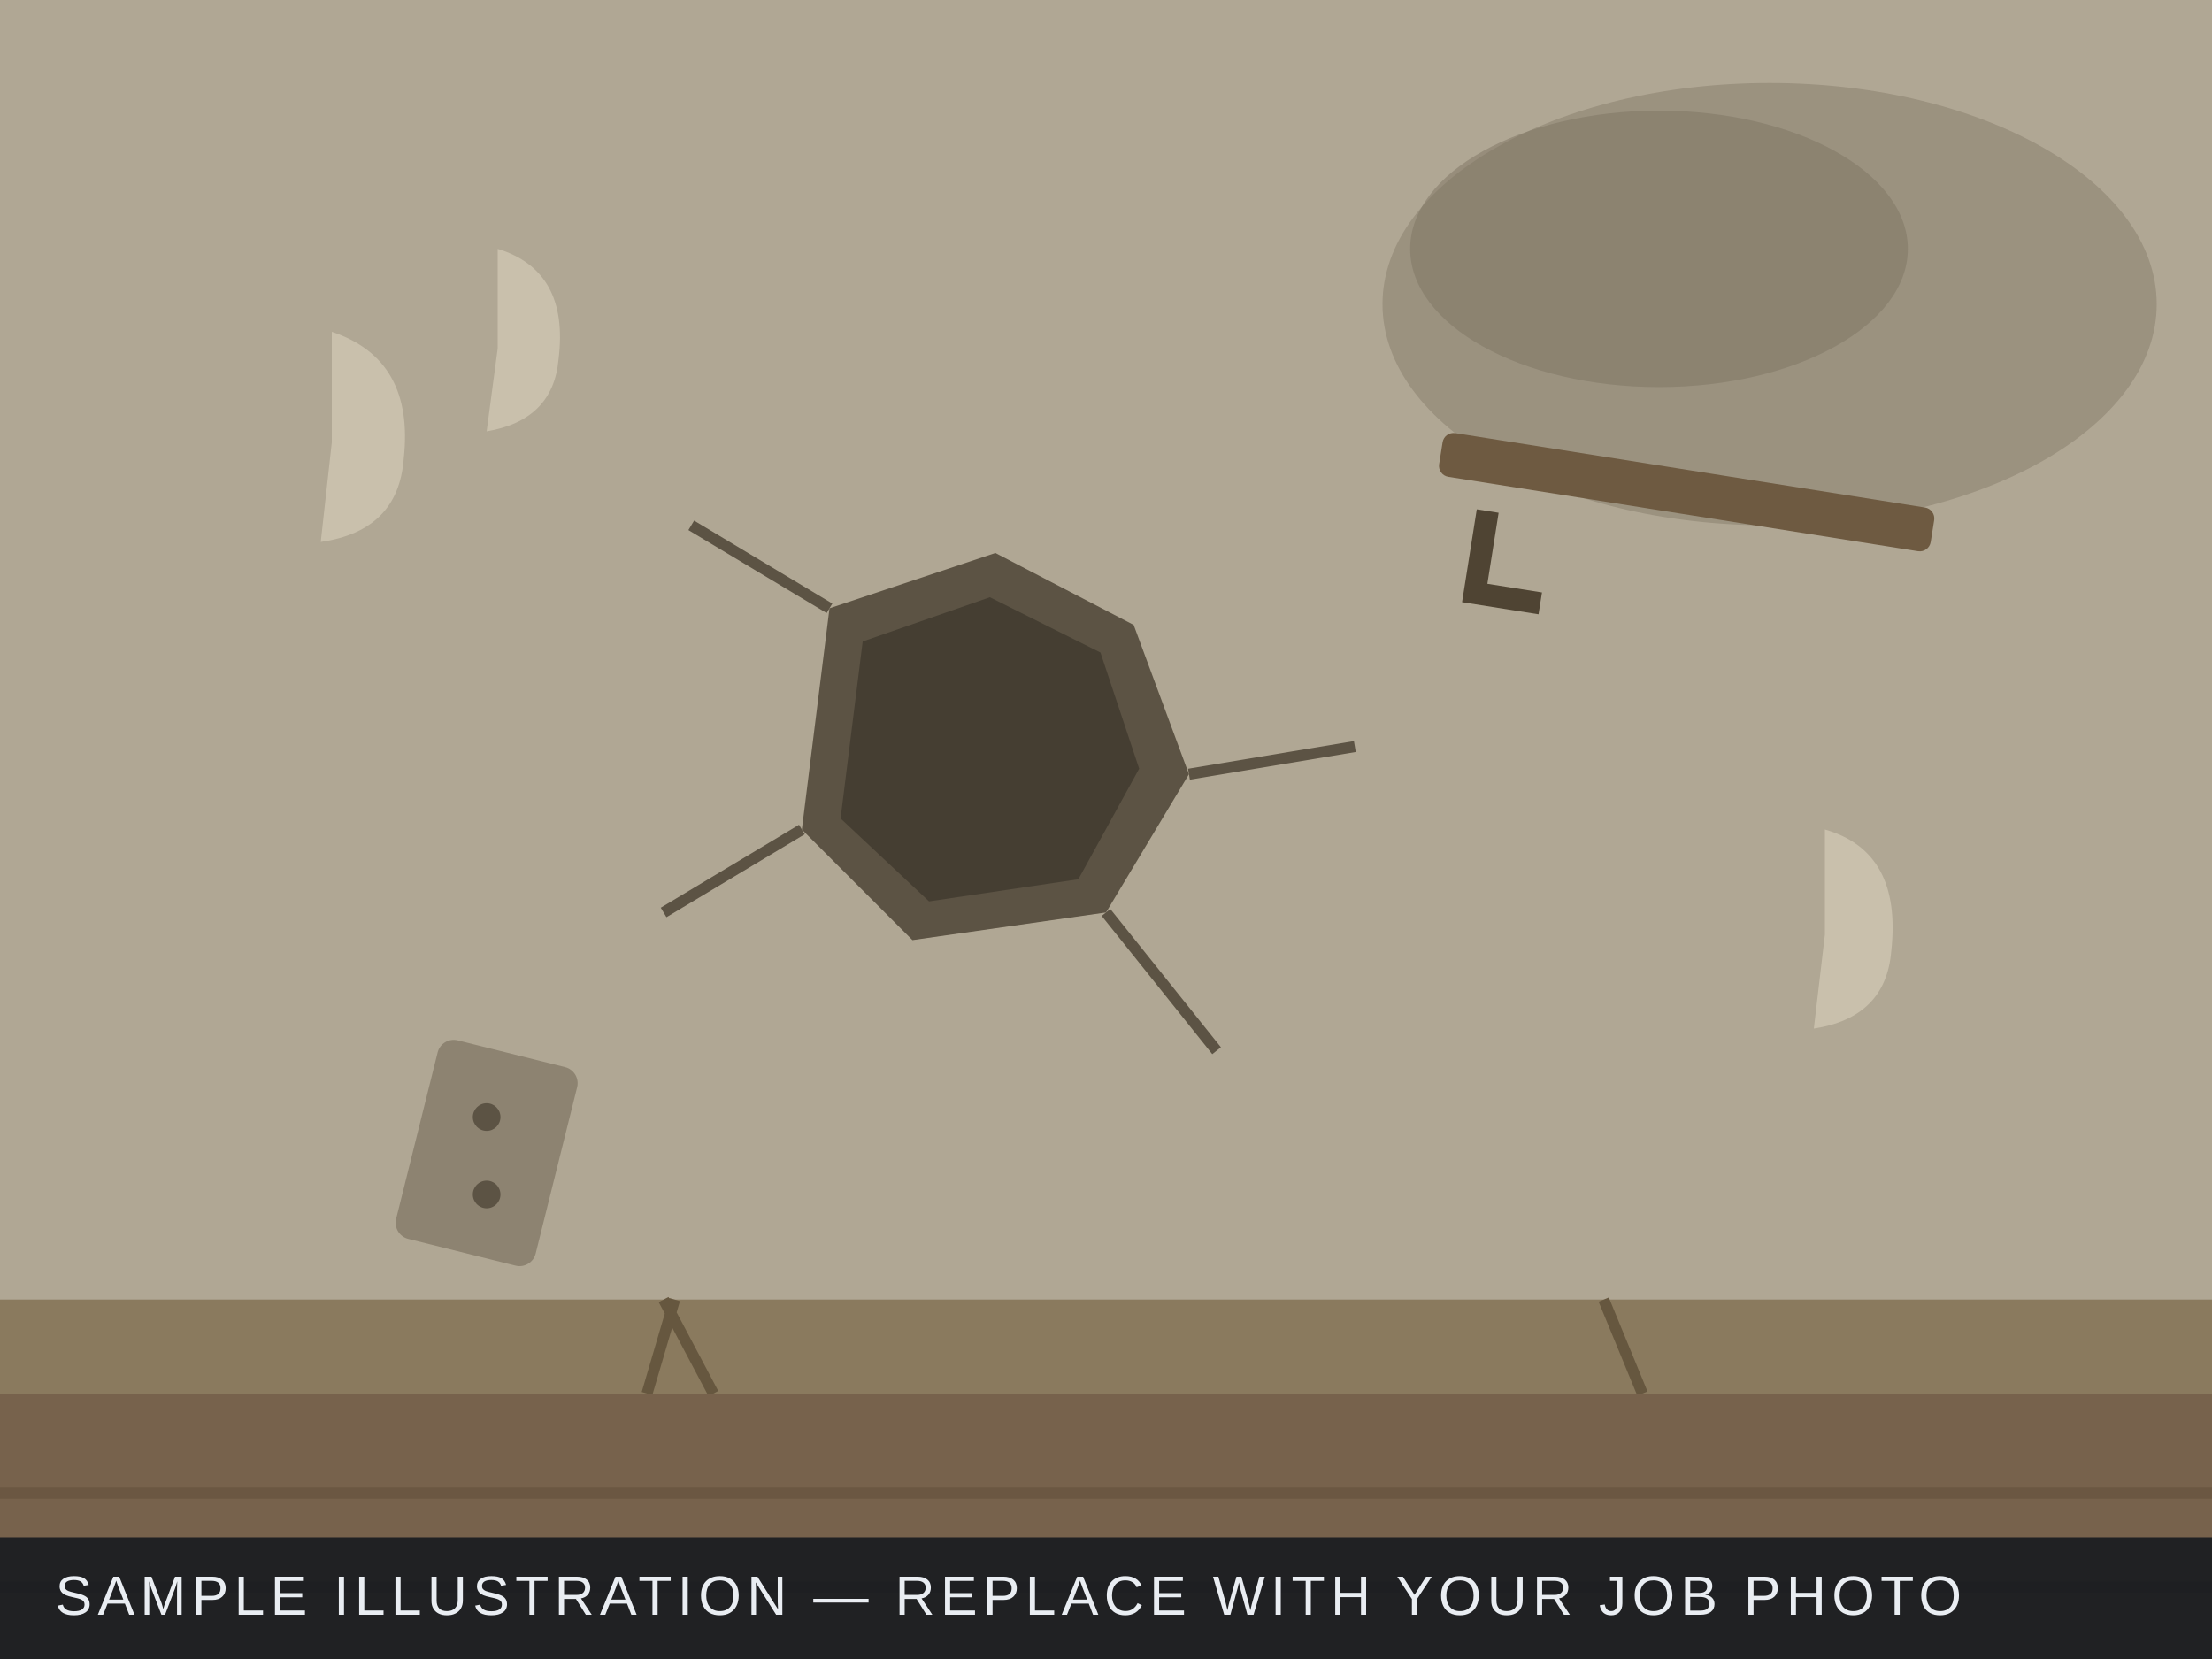
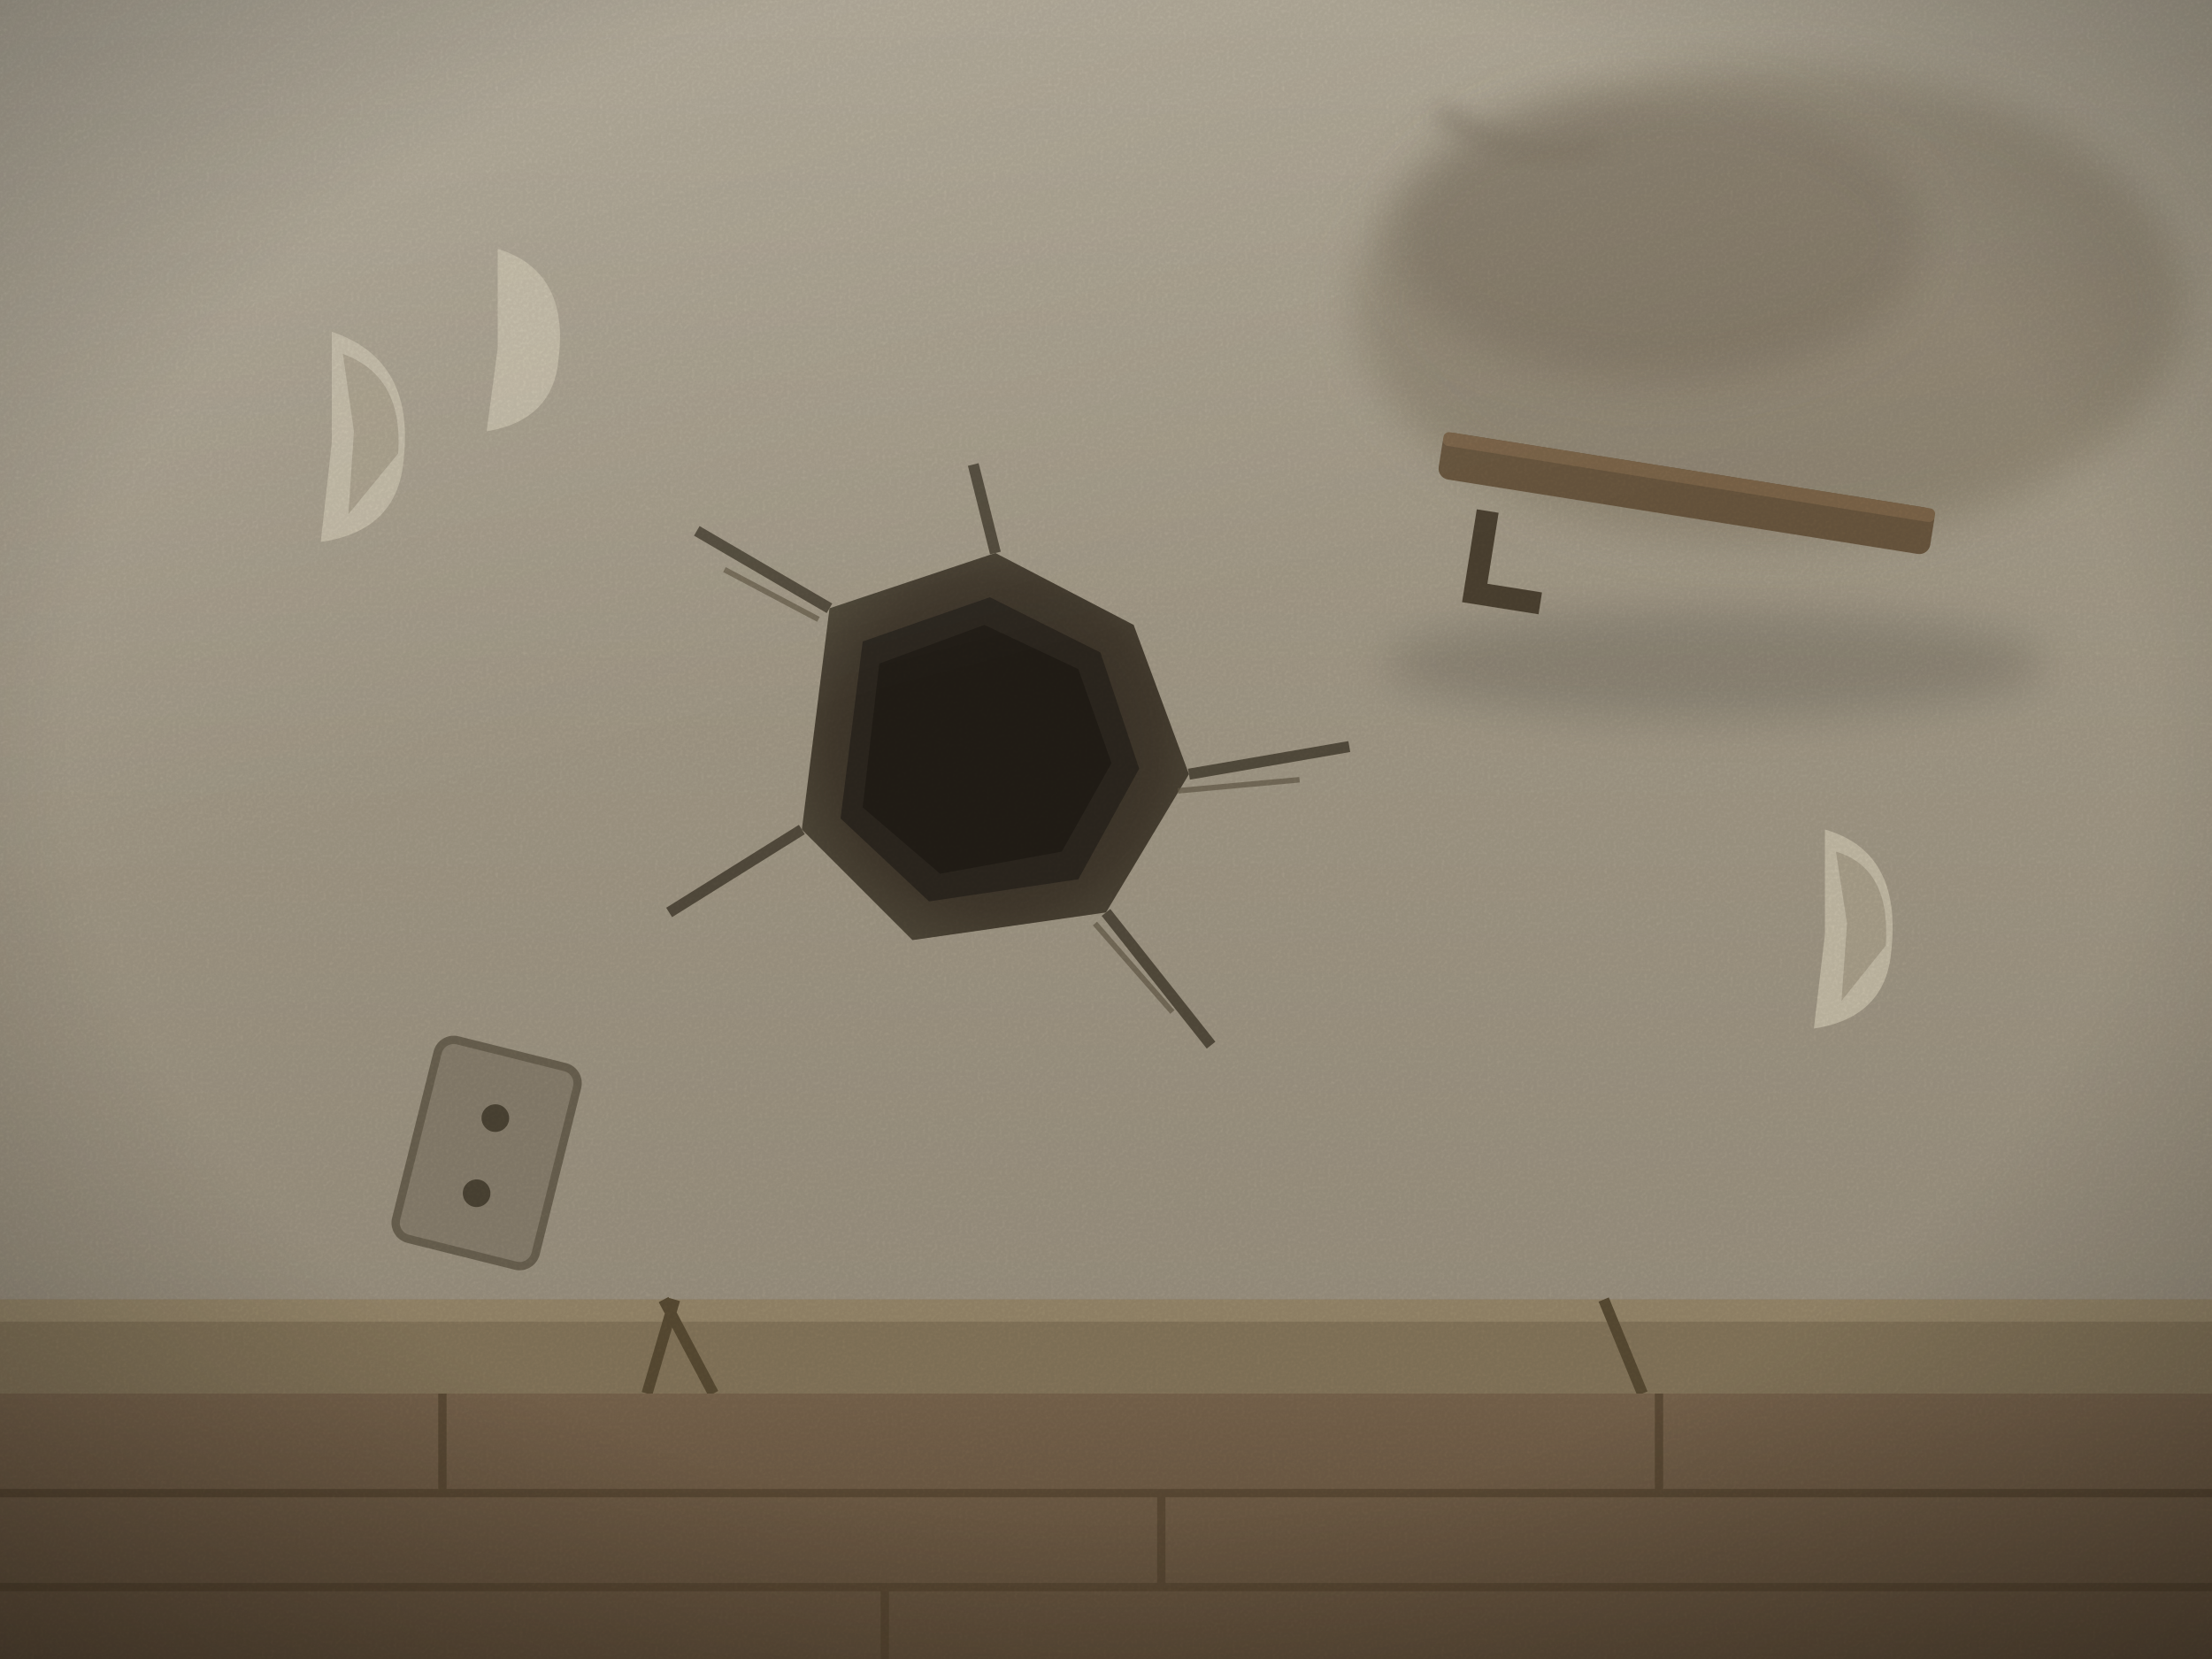
- <svg xmlns="http://www.w3.org/2000/svg" viewBox="0 0 800 600" role="img" aria-label="Before: damaged drywall and peeling paint (placeholder illustration)">
-   <rect width="800" height="600" fill="#a39b8a" />
-   <rect width="800" height="470" fill="#b0a794" />
-   <ellipse cx="640" cy="110" rx="140" ry="80" fill="#8d8371" opacity="0.6" />
-   <ellipse cx="600" cy="90" rx="90" ry="50" fill="#7d7462" opacity="0.5" />
-   <path d="M300 220 L360 200 L410 226 L430 280 L400 330 L330 340 L290 300 z" fill="#5c5344" />
-   <path d="M312 232 L358 216 L398 236 L412 278 L390 318 L336 326 L304 296 z" fill="#453e32" />
-   <g stroke="#5c5344" stroke-width="4" fill="none">
-     <path d="M300 220 L250 190" />
-     <path d="M430 280 L490 270" />
-     <path d="M400 330 L440 380" />
-     <path d="M290 300 L240 330" />
+ <svg xmlns="http://www.w3.org/2000/svg" viewBox="0 0 800 600" role="img" aria-label="Before: damaged drywall, peeling paint and crooked shelf">
+   <defs>
+     <filter id="grain">
+       <feTurbulence type="fractalNoise" baseFrequency="0.9" numOctaves="2" stitchTiles="stitch" />
+       <feColorMatrix type="matrix" values="0 0 0 0 0  0 0 0 0 0  0 0 0 0 0  0.6 0.6 0.6 0 0" />
+       <feComposite operator="in" in2="SourceGraphic" />
+     </filter>
+     <filter id="soft" x="-40%" y="-40%" width="180%" height="180%">
+       <feGaussianBlur stdDeviation="8" />
+     </filter>
+     <filter id="soft4" x="-40%" y="-40%" width="180%" height="180%">
+       <feGaussianBlur stdDeviation="4" />
+     </filter>
+     <radialGradient id="vig" cx="0.5" cy="0.45" r="0.75">
+       <stop offset="0.62" stop-color="#000" stop-opacity="0" />
+       <stop offset="1" stop-color="#000" stop-opacity="0.32" />
+     </radialGradient>
+     <linearGradient id="toplight" x1="0" y1="0" x2="0.35" y2="1">
+       <stop offset="0" stop-color="#fff" stop-opacity="0.16" />
+       <stop offset="0.5" stop-color="#fff" stop-opacity="0" />
+     </linearGradient>
+     <linearGradient id="hbWall" x1="0" y1="0" x2="0" y2="1">
+       <stop offset="0" stop-color="#b3aa96" />
+       <stop offset="1" stop-color="#9c9280" />
+     </linearGradient>
+     <linearGradient id="hbFloor" x1="0" y1="0" x2="0" y2="1">
+       <stop offset="0" stop-color="#7d6850" />
+       <stop offset="1" stop-color="#63513c" />
+     </linearGradient>
+     <radialGradient id="hbHole" cx="0.5" cy="0.5" r="0.6">
+       <stop offset="0" stop-color="#332c22" />
+       <stop offset="0.7" stop-color="#453c2f" />
+       <stop offset="1" stop-color="#57503f" />
+     </radialGradient>
+   </defs>
+   <rect width="800" height="600" fill="url(#hbWall)" />
+   <ellipse cx="640" cy="110" rx="150" ry="86" fill="#8a7f6a" opacity="0.6" filter="url(#soft)" />
+   <ellipse cx="600" cy="86" rx="96" ry="52" fill="#7d7260" opacity="0.55" filter="url(#soft)" />
+   <path d="M520 40 q30 22 60 12" stroke="#7d7260" stroke-width="8" fill="none" opacity="0.5" filter="url(#soft4)" />
+   <g>
+     <path d="M300 220 L360 200 L410 226 L430 280 L400 330 L330 340 L290 300 z" fill="url(#hbHole)" />
+     <path d="M312 232 L358 216 L398 236 L412 278 L390 318 L336 326 L304 296 z" fill="#2e2820" />
+     <path d="M318 240 L356 226 L390 242 L402 276 L384 308 L340 316 L312 292 z" fill="#231e17" />
+     <g stroke="#4e4636" stroke-width="4" fill="none" opacity="0.9">
+       <path d="M300 220 L252 192" />
+       <path d="M430 280 L488 270" />
+       <path d="M400 330 L438 378" />
+       <path d="M290 300 L242 330" />
+       <path d="M360 200 L352 168" />
+     </g>
+     <g stroke="#665c48" stroke-width="2" fill="none" opacity="0.7">
+       <path d="M296 224 L262 206" />
+       <path d="M426 286 L470 282" />
+       <path d="M396 334 L424 366" />
+     </g>
  </g>
-   <path d="M120 120 q30 10 26 46 q-2 26 -30 30 l4 -36 z" fill="#c9c0ac" />
-   <path d="M180 90 q26 8 22 40 q-2 22 -26 26 l4 -30 z" fill="#c9c0ac" />
-   <path d="M660 300 q28 8 24 44 q-2 24 -28 28 l4 -34 z" fill="#c9c0ac" />
+   <g fill="#cbc2ac">
+     <path d="M120 120 q30 10 26 46 q-2 26 -30 30 l4 -36 z" />
+     <path d="M180 90 q26 8 22 40 q-2 22 -26 26 l4 -30 z" />
+     <path d="M660 300 q28 8 24 44 q-2 24 -28 28 l4 -34 z" />
+   </g>
+   <g fill="#a99f8a" opacity="0.8">
+     <path d="M124 128 q22 8 20 36 l-18 22 l2 -30 z" />
+     <path d="M664 308 q20 6 18 34 l-16 20 l2 -28 z" />
+   </g>
  <rect y="470" width="800" height="34" fill="#8a7a5e" />
-   <path d="M240 470 l18 34 M244 470 l-10 34" stroke="#66573f" stroke-width="4" />
-   <path d="M580 470 l14 34" stroke="#66573f" stroke-width="4" />
-   <rect y="504" width="800" height="96" fill="#77624c" />
-   <g stroke="#66533d" stroke-width="4" opacity="0.7">
+   <rect y="470" width="800" height="8" fill="#9c8c6e" />
+   <path d="M240 470 l18 34 M244 470 l-10 34 M580 470 l14 34" stroke="#5c4e35" stroke-width="4" />
+   <rect y="504" width="800" height="96" fill="url(#hbFloor)" />
+   <g stroke="#55452f" stroke-width="3" opacity="0.7">
    <path d="M0 540 h800" />
    <path d="M0 574 h800" />
+     <path d="M160 504 v36 M420 540 v34 M600 504 v36 M320 574 v26" />
  </g>
-   <rect x="520" y="170" width="180" height="16" rx="4" fill="#6e5a41" transform="rotate(9 610 178)" />
-   <path d="M540 196 l0 30 l24 0" stroke="#4f4433" stroke-width="8" fill="none" transform="rotate(9 610 178)" />
-   <rect x="150" y="380" width="52" height="74" rx="6" fill="#8d8371" transform="rotate(14 176 417)" />
-   <circle cx="176" cy="404" r="5" fill="#5c5344" />
-   <circle cx="176" cy="432" r="5" fill="#5c5344" />
-   <rect x="0" y="556" width="800" height="44" fill="#10151C" opacity="0.85" />
-   <text x="20" y="584" font-family="Arial, Helvetica, sans-serif" font-size="20" letter-spacing="2" fill="#E9EDF2">SAMPLE ILLUSTRATION — REPLACE WITH YOUR JOB PHOTO</text>
+   <ellipse cx="620" cy="240" rx="120" ry="20" fill="#000" opacity="0.14" filter="url(#soft)" />
+   <g transform="rotate(9 610 178)">
+     <rect x="520" y="170" width="180" height="17" rx="4" fill="#6e5a41" />
+     <rect x="520" y="170" width="180" height="5" rx="2" fill="#82694c" />
+     <path d="M540 196 l0 30 l24 0" stroke="#4f4433" stroke-width="8" fill="none" />
+     <animateTransform attributeName="transform" type="rotate" values="9 610 178;10.5 610 178;9 610 178" dur="3s" repeatCount="indefinite" />
+   </g>
+   <g transform="rotate(14 176 417)">
+     <rect x="150" y="380" width="52" height="74" rx="6" fill="#8d8371" />
+     <rect x="150" y="380" width="52" height="74" rx="6" fill="none" stroke="#6e6553" stroke-width="3" />
+     <circle cx="176" cy="404" r="5" fill="#4e4636" />
+     <circle cx="176" cy="432" r="5" fill="#4e4636" />
+   </g>
+   <rect width="800" height="600" fill="url(#toplight)" />
+   <rect width="800" height="600" fill="url(#vig)" />
+   <rect width="800" height="600" fill="#808080" opacity="0.10" filter="url(#grain)" />
</svg>
